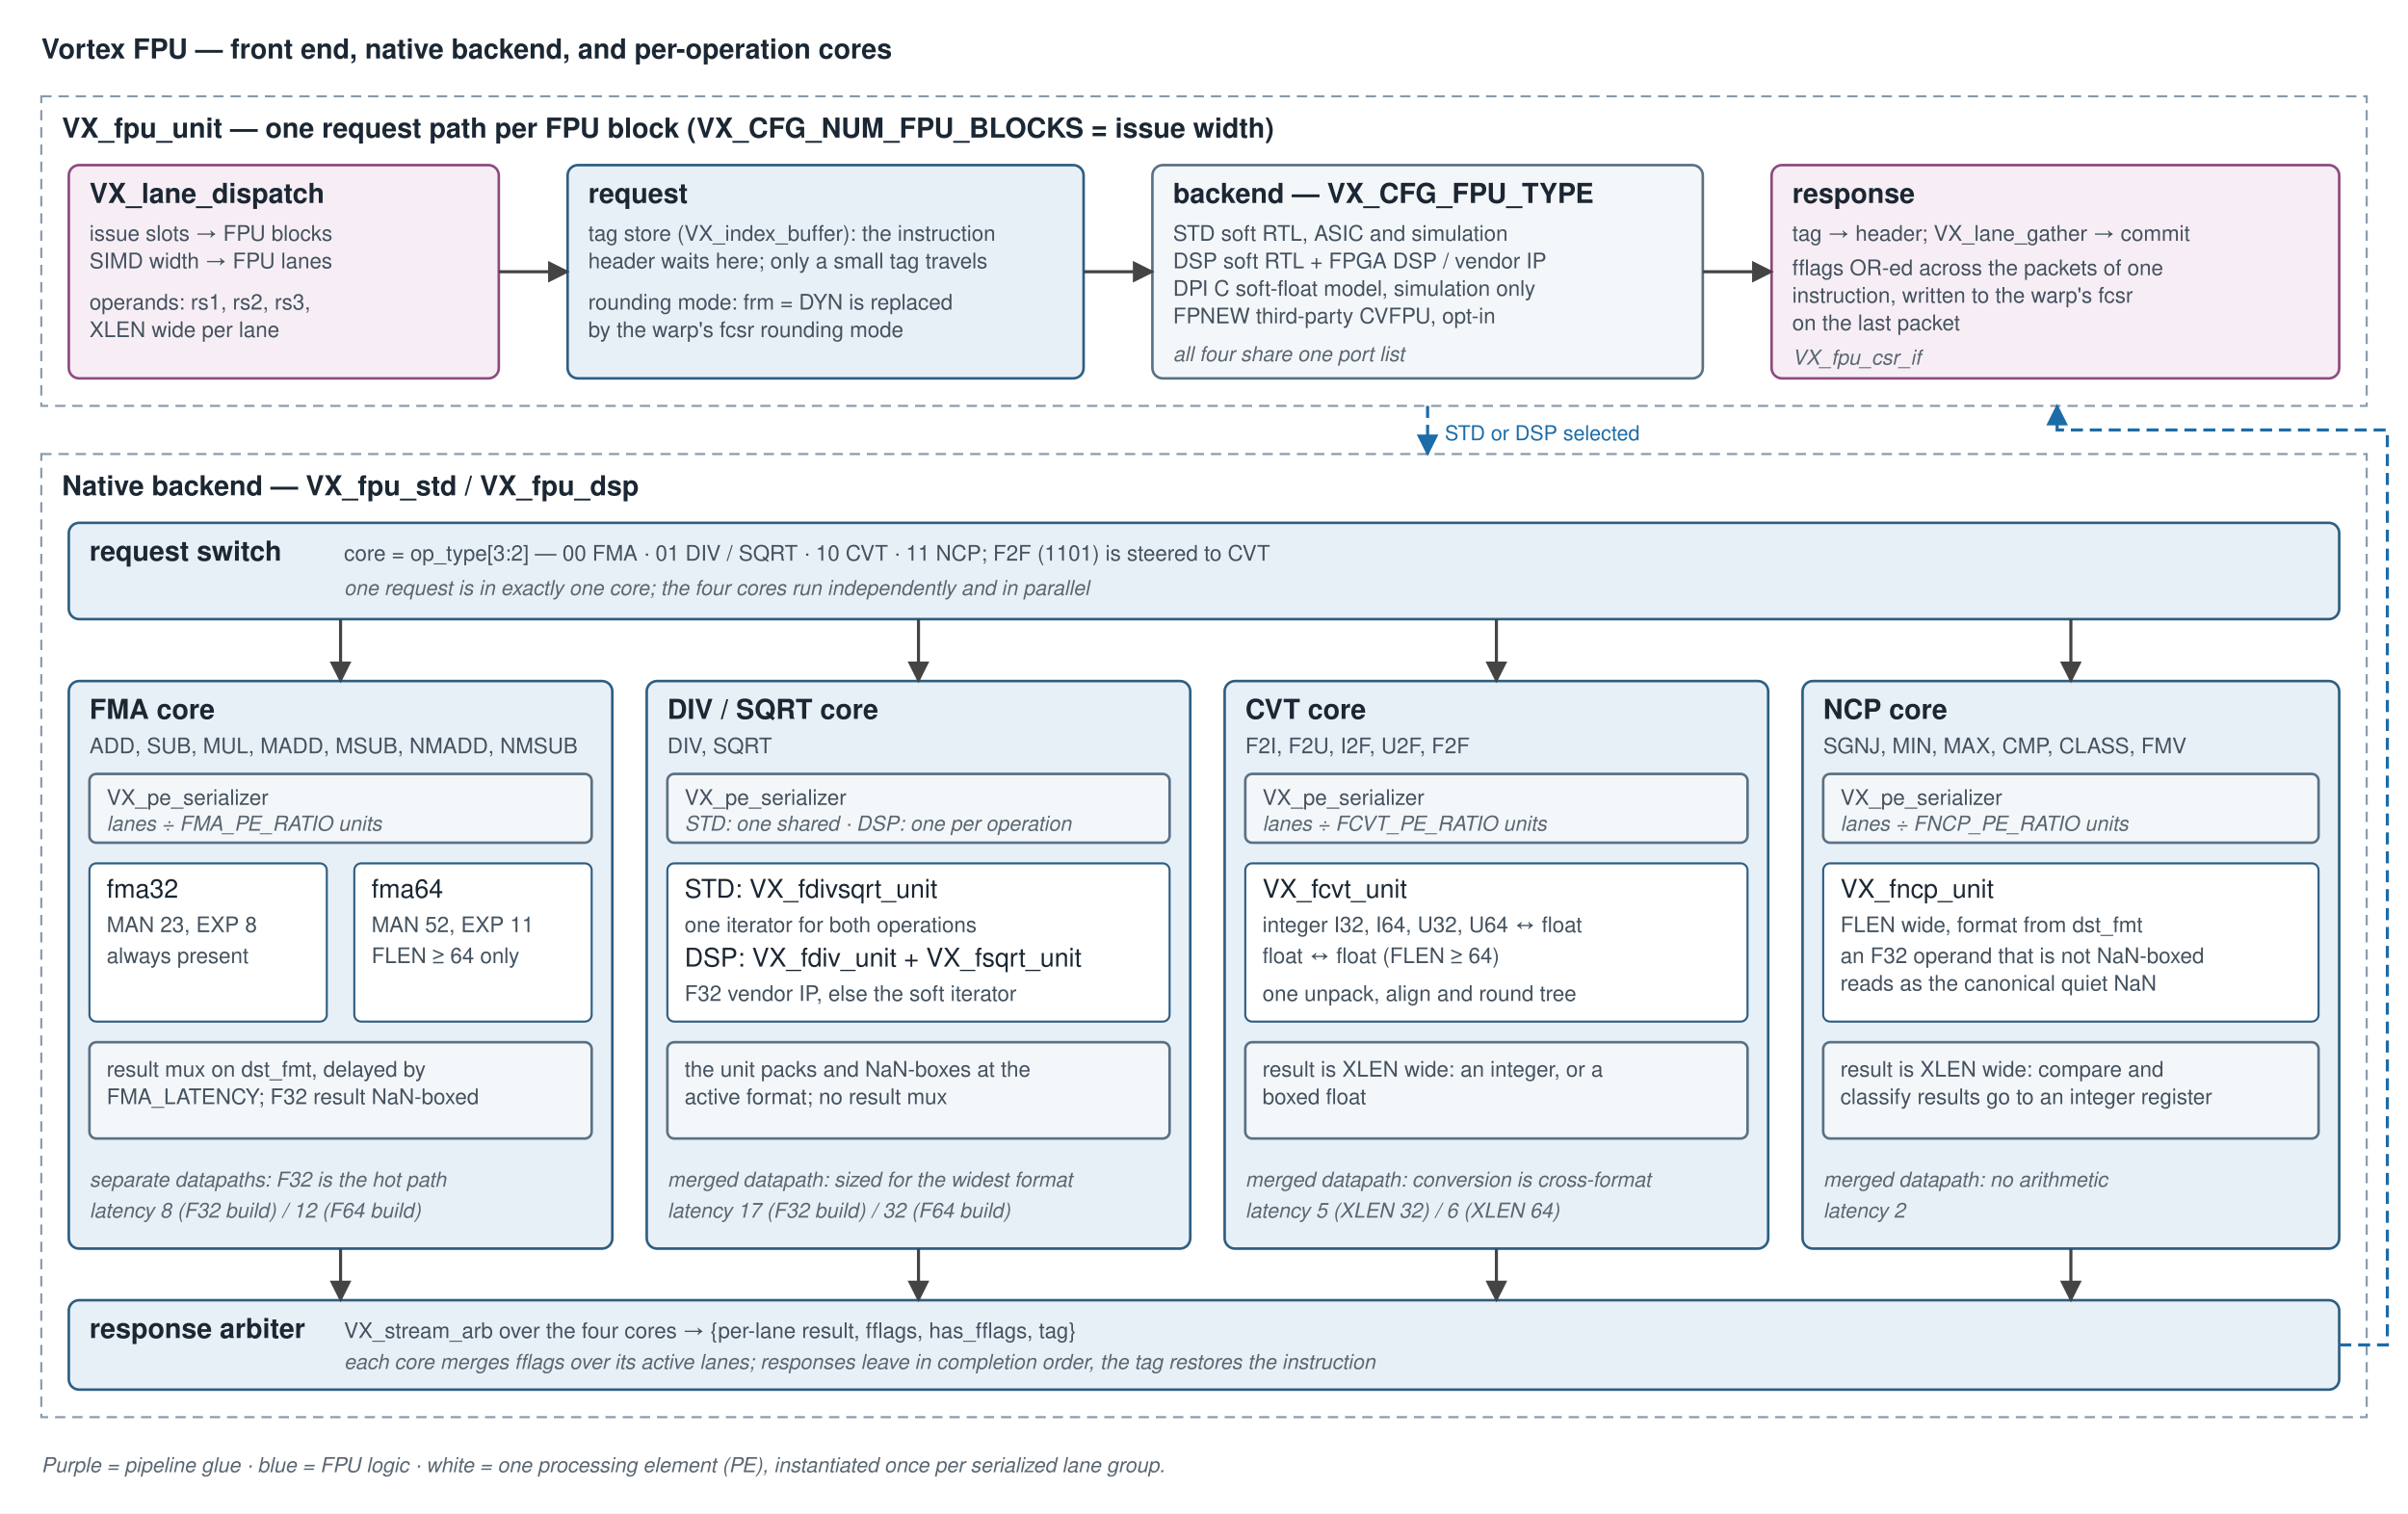
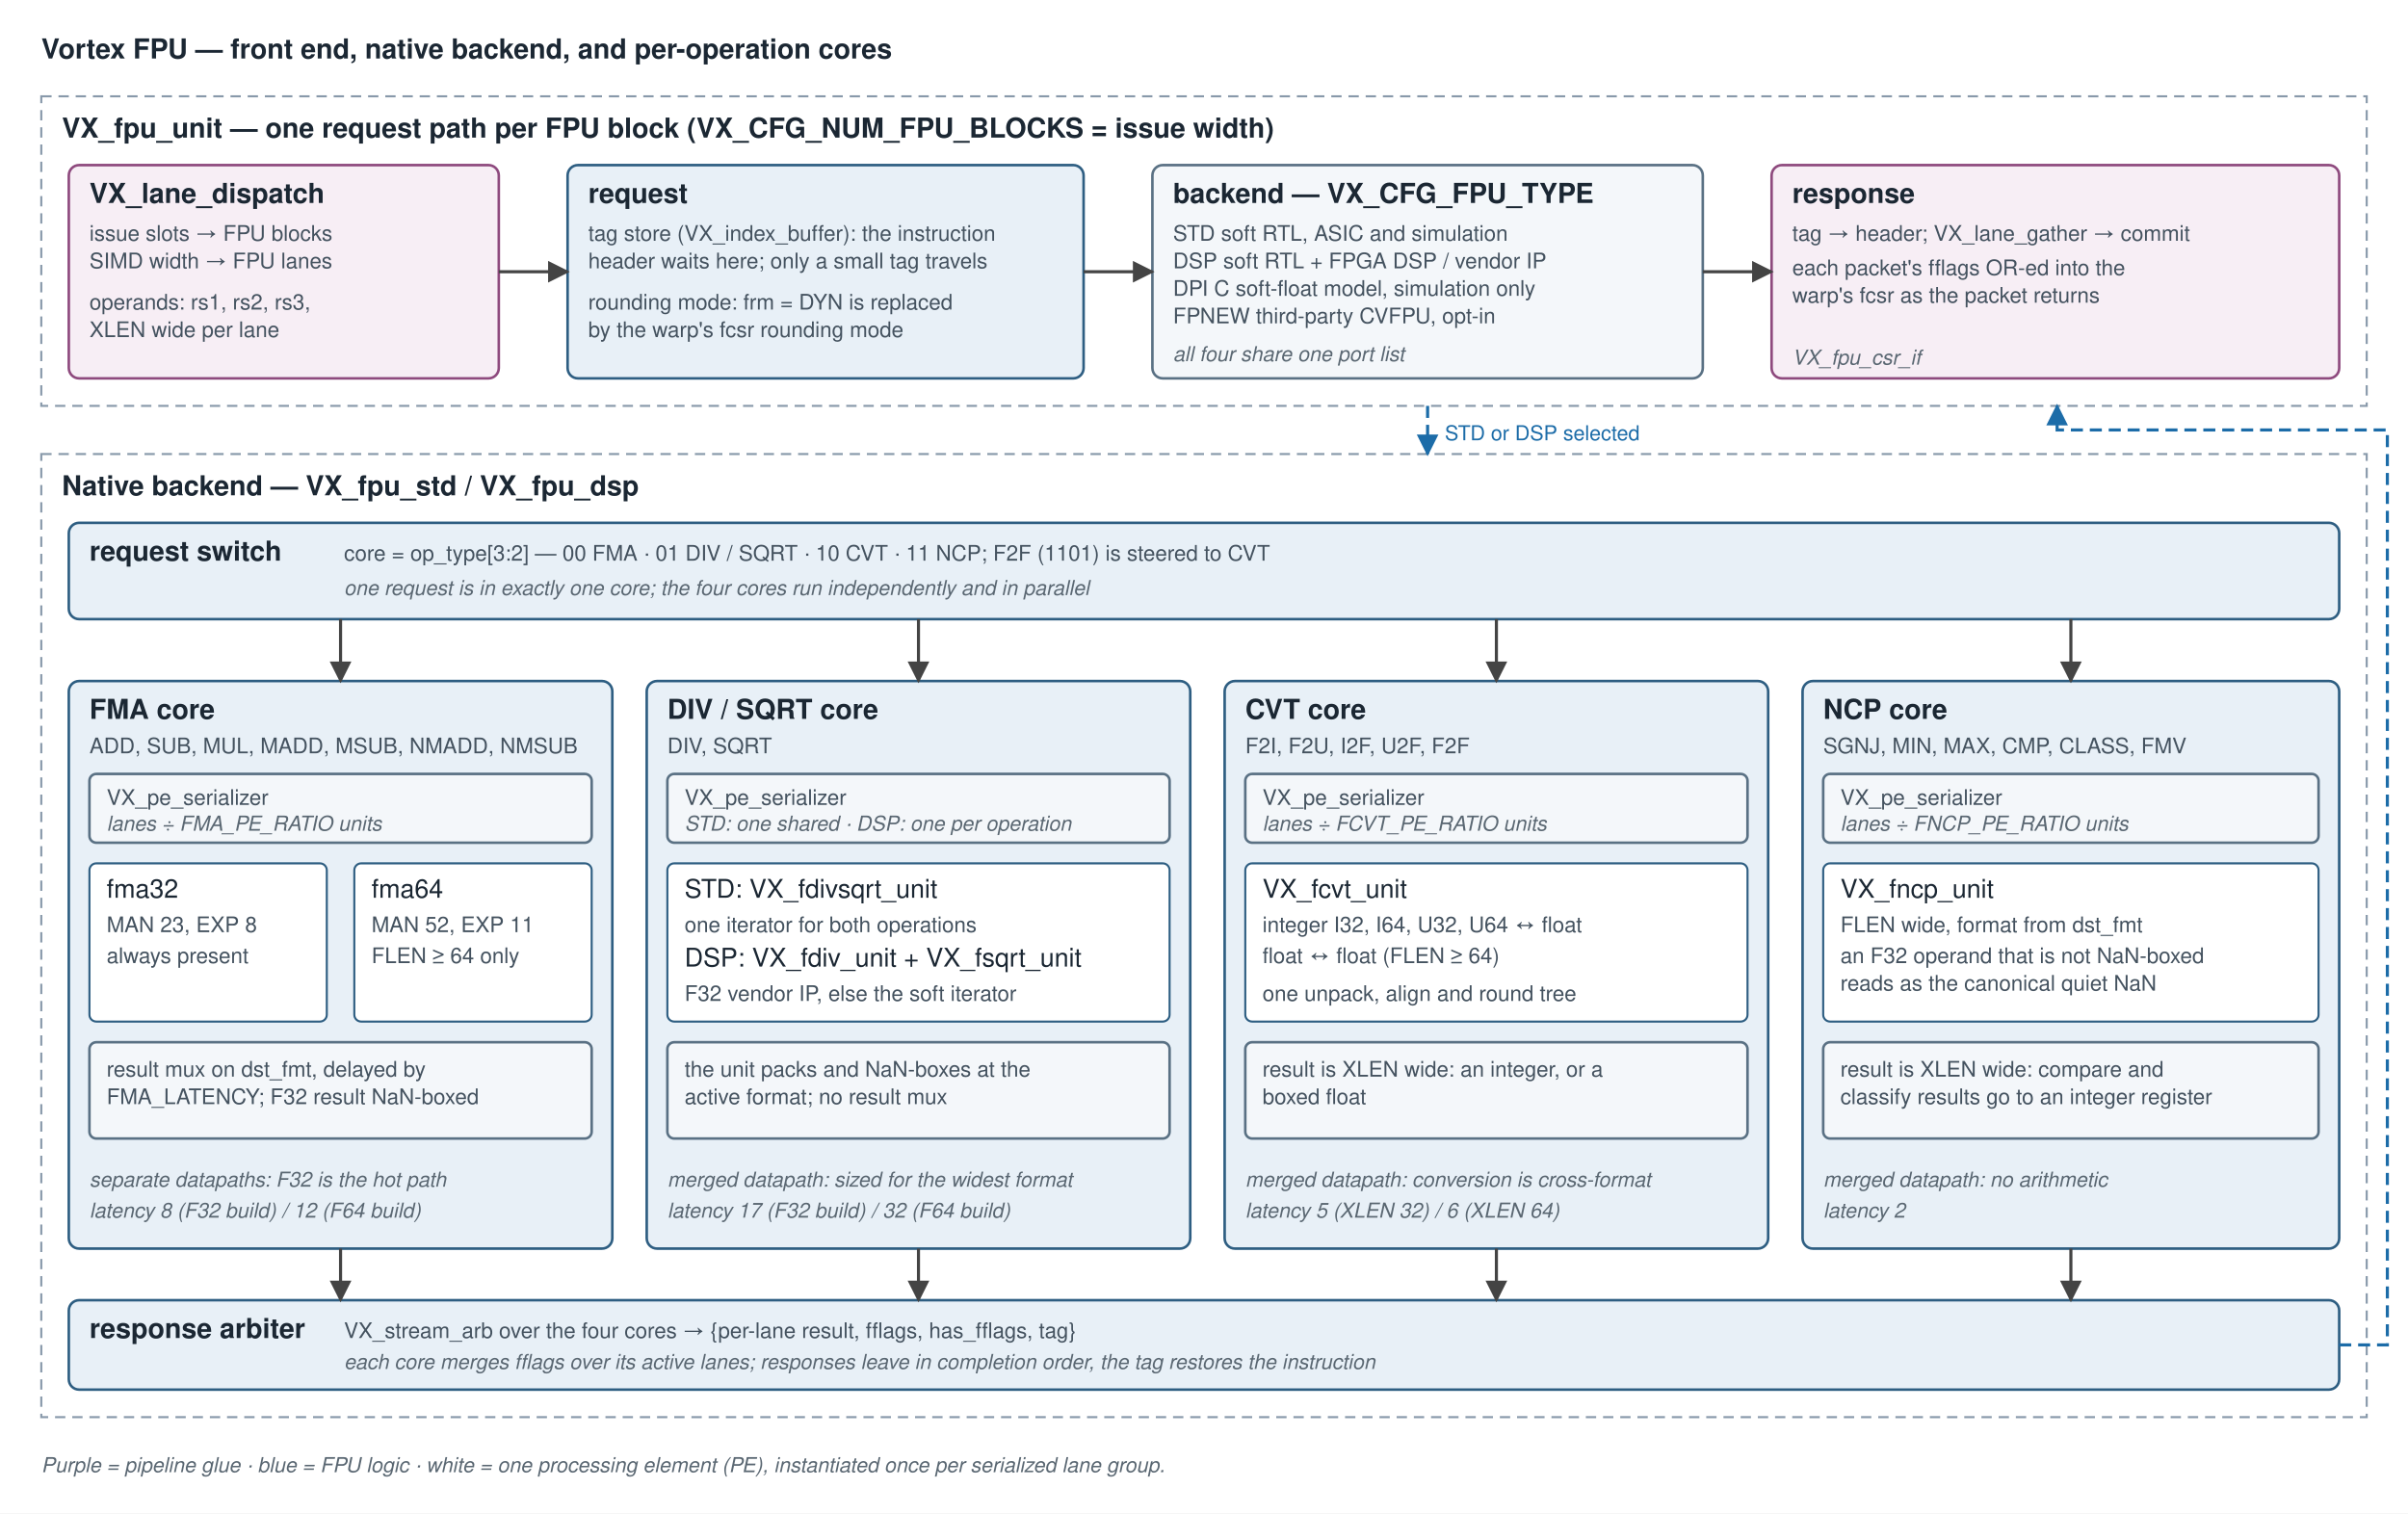
<svg xmlns="http://www.w3.org/2000/svg" viewBox="0 0 1400 880" font-family="Helvetica, Arial, sans-serif">
  <defs>
    <marker id="arr" viewBox="0 0 10 10" refX="9" refY="5" markerWidth="7" markerHeight="7" orient="auto-start-reverse">
      <path d="M0,0 L10,5 L0,10 z" fill="#444" />
    </marker>
    <marker id="arrb" viewBox="0 0 10 10" refX="9" refY="5" markerWidth="7" markerHeight="7" orient="auto-start-reverse">
      <path d="M0,0 L10,5 L0,10 z" fill="#1c6ca8" />
    </marker>
  </defs>
  <style>
    .box     { fill:#f4f7fa; stroke:#5a7184; stroke-width:1.5; }
    .unit    { fill:#e8f0f7; stroke:#2e5e82; stroke-width:1.5; }
    .pe      { fill:#ffffff; stroke:#2e5e82; stroke-width:1.2; }
    .mem     { fill:#fdf6e3; stroke:#b58900; stroke-width:1.5; }
    .sw      { fill:#eef7ee; stroke:#3a7d44; stroke-width:1.5; }
    .core    { fill:#f7eef5; stroke:#8e4a7e; stroke-width:1.5; }
    .grp     { fill:none; stroke:#8899aa; stroke-width:1.2; stroke-dasharray:6 4; }
    .t       { fill:#1b2733; font-size:15px; }
    .tb      { fill:#1b2733; font-size:16px; font-weight:bold; }
    .ts      { fill:#44525f; font-size:12.5px; }
    .tt      { fill:#5a6772; font-size:12px; font-style:italic; }
    .flow    { stroke:#444; stroke-width:1.8; fill:none; marker-end:url(#arr); }
    .flowb   { stroke:#1c6ca8; stroke-width:1.8; fill:none; marker-end:url(#arrb); stroke-dasharray:7 4; }
    .lbl     { fill:#1c6ca8; font-size:12px; }
    .lbk     { fill:#44525f; font-size:12px; }
  </style>
  <rect x="0" y="0" width="1400" height="880" fill="#ffffff" />
  <text x="24" y="34" class="tb" font-size="20">Vortex FPU — front end, native backend, and per-operation cores</text>
  <rect x="24" y="56" width="1352" height="180" class="grp" />
  <text x="36" y="80" class="tb">VX_fpu_unit — one request path per FPU block (VX_CFG_NUM_FPU_BLOCKS = issue width)</text>
  <rect x="40" y="96" width="250" height="124" rx="6" class="core" />
  <text x="52" y="118" class="tb">VX_lane_dispatch</text>
  <text x="52" y="140" class="ts">issue slots → FPU blocks</text>
  <text x="52" y="156" class="ts">SIMD width → FPU lanes</text>
  <text x="52" y="180" class="ts">operands: rs1, rs2, rs3,</text>
  <text x="52" y="196" class="ts">XLEN wide per lane</text>
  <rect x="330" y="96" width="300" height="124" rx="6" class="unit" />
  <text x="342" y="118" class="tb">request</text>
  <text x="342" y="140" class="ts">tag store (VX_index_buffer): the instruction</text>
  <text x="342" y="156" class="ts">header waits here; only a small tag travels</text>
  <text x="342" y="180" class="ts">rounding mode: frm = DYN is replaced</text>
  <text x="342" y="196" class="ts">by the warp's fcsr rounding mode</text>
  <rect x="670" y="96" width="320" height="124" rx="6" class="box" />
  <text x="682" y="118" class="tb">backend — VX_CFG_FPU_TYPE</text>
  <text x="682" y="140" class="ts">STD   soft RTL, ASIC and simulation</text>
  <text x="682" y="156" class="ts">DSP   soft RTL + FPGA DSP / vendor IP</text>
  <text x="682" y="172" class="ts">DPI   C soft-float model, simulation only</text>
  <text x="682" y="188" class="ts">FPNEW third-party CVFPU, opt-in</text>
  <text x="682" y="210" class="tt">all four share one port list</text>
  <rect x="1030" y="96" width="330" height="124" rx="6" class="core" />
  <text x="1042" y="118" class="tb">response</text>
  <text x="1042" y="140" class="ts">tag → header; VX_lane_gather → commit</text>
-   <text x="1042" y="160" class="ts">fflags OR-ed across the packets of one</text>
-   <text x="1042" y="176" class="ts">instruction, written to the warp's fcsr</text>
-   <text x="1042" y="192" class="ts">on the last packet</text>
+   <text x="1042" y="160" class="ts">each packet's fflags OR-ed into the</text>
+   <text x="1042" y="176" class="ts">warp's fcsr as the packet returns</text>
  <text x="1042" y="212" class="tt">VX_fpu_csr_if</text>
  <path d="M 290 158 L 330 158" class="flow" />
  <path d="M 630 158 L 670 158" class="flow" />
  <path d="M 990 158 L 1030 158" class="flow" />
  <rect x="24" y="264" width="1352" height="560" class="grp" />
  <text x="36" y="288" class="tb">Native backend — VX_fpu_std / VX_fpu_dsp</text>
  <rect x="40" y="304" width="1320" height="56" rx="6" class="unit" />
  <text x="52" y="326" class="tb">request switch</text>
  <text x="200" y="326" class="ts">core = op_type[3:2] — 00 FMA · 01 DIV / SQRT · 10 CVT · 11 NCP;   F2F (1101) is steered to CVT</text>
  <text x="200" y="346" class="tt">one request is in exactly one core; the four cores run independently and in parallel</text>
  <path d="M 830 236 L 830 264" class="flowb" />
  <text x="840" y="256" class="lbl">STD or DSP selected</text>
  <rect x="40" y="396" width="316" height="330" rx="6" class="unit" />
  <text x="52" y="418" class="tb">FMA core</text>
  <text x="52" y="438" class="ts">ADD, SUB, MUL, MADD, MSUB, NMADD, NMSUB</text>
  <rect x="52" y="450" width="292" height="40" rx="4" class="box" />
  <text x="62" y="468" class="ts">VX_pe_serializer</text>
  <text x="62" y="483" class="tt">lanes ÷ FMA_PE_RATIO units</text>
  <rect x="52" y="502" width="138" height="92" rx="4" class="pe" />
  <text x="62" y="522" class="t">fma32</text>
  <text x="62" y="542" class="ts">MAN 23, EXP 8</text>
  <text x="62" y="560" class="ts">always present</text>
  <rect x="206" y="502" width="138" height="92" rx="4" class="pe" />
  <text x="216" y="522" class="t">fma64</text>
  <text x="216" y="542" class="ts">MAN 52, EXP 11</text>
  <text x="216" y="560" class="ts">FLEN ≥ 64 only</text>
  <rect x="52" y="606" width="292" height="56" rx="4" class="box" />
  <text x="62" y="626" class="ts">result mux on dst_fmt, delayed by</text>
  <text x="62" y="642" class="ts">FMA_LATENCY; F32 result NaN-boxed</text>
  <text x="52" y="690" class="tt">separate datapaths: F32 is the hot path</text>
  <text x="52" y="708" class="tt">latency 8 (F32 build) / 12 (F64 build)</text>
  <rect x="376" y="396" width="316" height="330" rx="6" class="unit" />
  <text x="388" y="418" class="tb">DIV / SQRT core</text>
  <text x="388" y="438" class="ts">DIV, SQRT</text>
  <rect x="388" y="450" width="292" height="40" rx="4" class="box" />
  <text x="398" y="468" class="ts">VX_pe_serializer</text>
  <text x="398" y="483" class="tt">STD: one shared · DSP: one per operation</text>
  <rect x="388" y="502" width="292" height="92" rx="4" class="pe" />
  <text x="398" y="522" class="t">STD: VX_fdivsqrt_unit</text>
  <text x="398" y="542" class="ts">one iterator for both operations</text>
  <text x="398" y="562" class="t">DSP: VX_fdiv_unit + VX_fsqrt_unit</text>
  <text x="398" y="582" class="ts">F32 vendor IP, else the soft iterator</text>
  <rect x="388" y="606" width="292" height="56" rx="4" class="box" />
  <text x="398" y="626" class="ts">the unit packs and NaN-boxes at the</text>
  <text x="398" y="642" class="ts">active format; no result mux</text>
  <text x="388" y="690" class="tt">merged datapath: sized for the widest format</text>
  <text x="388" y="708" class="tt">latency 17 (F32 build) / 32 (F64 build)</text>
  <rect x="712" y="396" width="316" height="330" rx="6" class="unit" />
  <text x="724" y="418" class="tb">CVT core</text>
  <text x="724" y="438" class="ts">F2I, F2U, I2F, U2F, F2F</text>
  <rect x="724" y="450" width="292" height="40" rx="4" class="box" />
  <text x="734" y="468" class="ts">VX_pe_serializer</text>
  <text x="734" y="483" class="tt">lanes ÷ FCVT_PE_RATIO units</text>
  <rect x="724" y="502" width="292" height="92" rx="4" class="pe" />
  <text x="734" y="522" class="t">VX_fcvt_unit</text>
  <text x="734" y="542" class="ts">integer I32, I64, U32, U64 ↔ float</text>
  <text x="734" y="560" class="ts">float ↔ float (FLEN ≥ 64)</text>
  <text x="734" y="582" class="ts">one unpack, align and round tree</text>
  <rect x="724" y="606" width="292" height="56" rx="4" class="box" />
  <text x="734" y="626" class="ts">result is XLEN wide: an integer, or a</text>
  <text x="734" y="642" class="ts">boxed float</text>
  <text x="724" y="690" class="tt">merged datapath: conversion is cross-format</text>
  <text x="724" y="708" class="tt">latency 5 (XLEN 32) / 6 (XLEN 64)</text>
  <rect x="1048" y="396" width="312" height="330" rx="6" class="unit" />
  <text x="1060" y="418" class="tb">NCP core</text>
  <text x="1060" y="438" class="ts">SGNJ, MIN, MAX, CMP, CLASS, FMV</text>
  <rect x="1060" y="450" width="288" height="40" rx="4" class="box" />
  <text x="1070" y="468" class="ts">VX_pe_serializer</text>
  <text x="1070" y="483" class="tt">lanes ÷ FNCP_PE_RATIO units</text>
  <rect x="1060" y="502" width="288" height="92" rx="4" class="pe" />
  <text x="1070" y="522" class="t">VX_fncp_unit</text>
  <text x="1070" y="542" class="ts">FLEN wide, format from dst_fmt</text>
  <text x="1070" y="560" class="ts">an F32 operand that is not NaN-boxed</text>
  <text x="1070" y="576" class="ts">reads as the canonical quiet NaN</text>
  <rect x="1060" y="606" width="288" height="56" rx="4" class="box" />
  <text x="1070" y="626" class="ts">result is XLEN wide: compare and</text>
  <text x="1070" y="642" class="ts">classify results go to an integer register</text>
  <text x="1060" y="690" class="tt">merged datapath: no arithmetic</text>
  <text x="1060" y="708" class="tt">latency 2</text>
  <path d="M 198 360 L 198 396" class="flow" />
  <path d="M 534 360 L 534 396" class="flow" />
  <path d="M 870 360 L 870 396" class="flow" />
  <path d="M 1204 360 L 1204 396" class="flow" />
  <rect x="40" y="756" width="1320" height="52" rx="6" class="unit" />
  <text x="52" y="778" class="tb">response arbiter</text>
  <text x="200" y="778" class="ts">VX_stream_arb over the four cores → {per-lane result, fflags, has_fflags, tag}</text>
  <text x="200" y="796" class="tt">each core merges fflags over its active lanes; responses leave in completion order, the tag restores the instruction</text>
  <path d="M 198 726 L 198 756" class="flow" />
  <path d="M 534 726 L 534 756" class="flow" />
  <path d="M 870 726 L 870 756" class="flow" />
  <path d="M 1204 726 L 1204 756" class="flow" />
  <path d="M 1360 782 L 1388 782 L 1388 250 L 1196 250 L 1196 236" class="flowb" />
  <text x="24" y="856" class="tt">Purple = pipeline glue · blue = FPU logic · white = one processing element (PE), instantiated once per serialized lane group.</text>
</svg>
